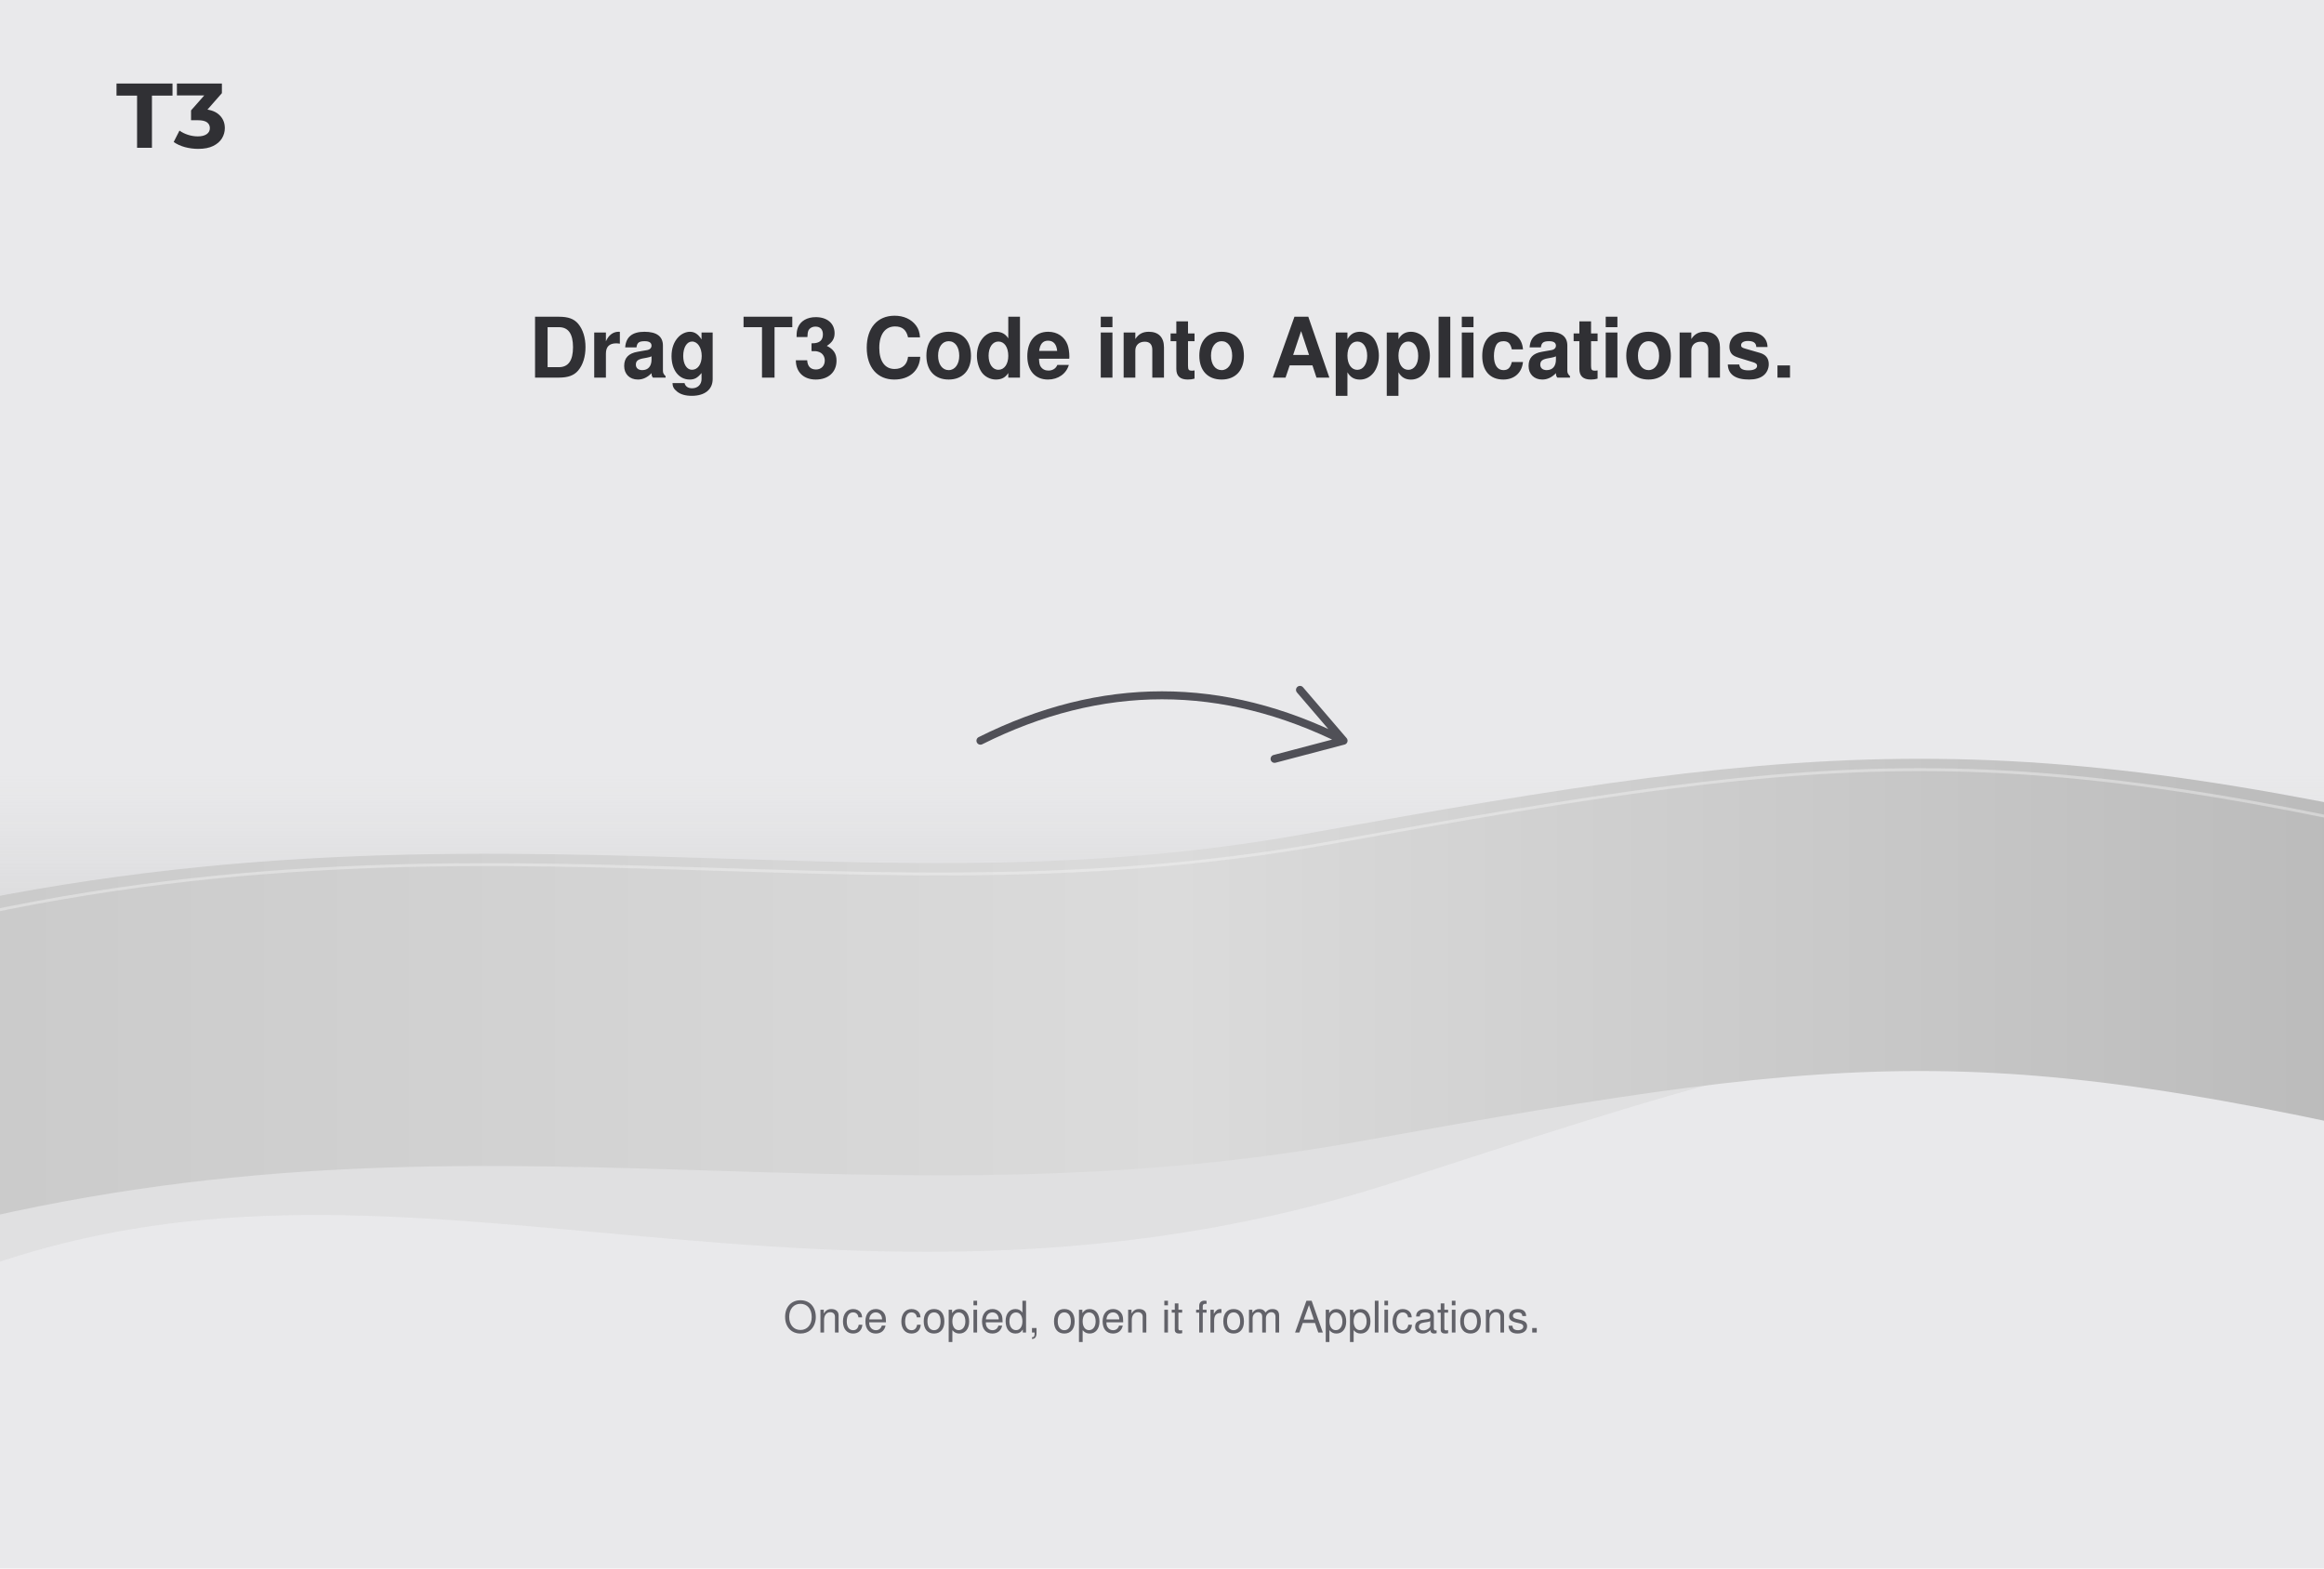
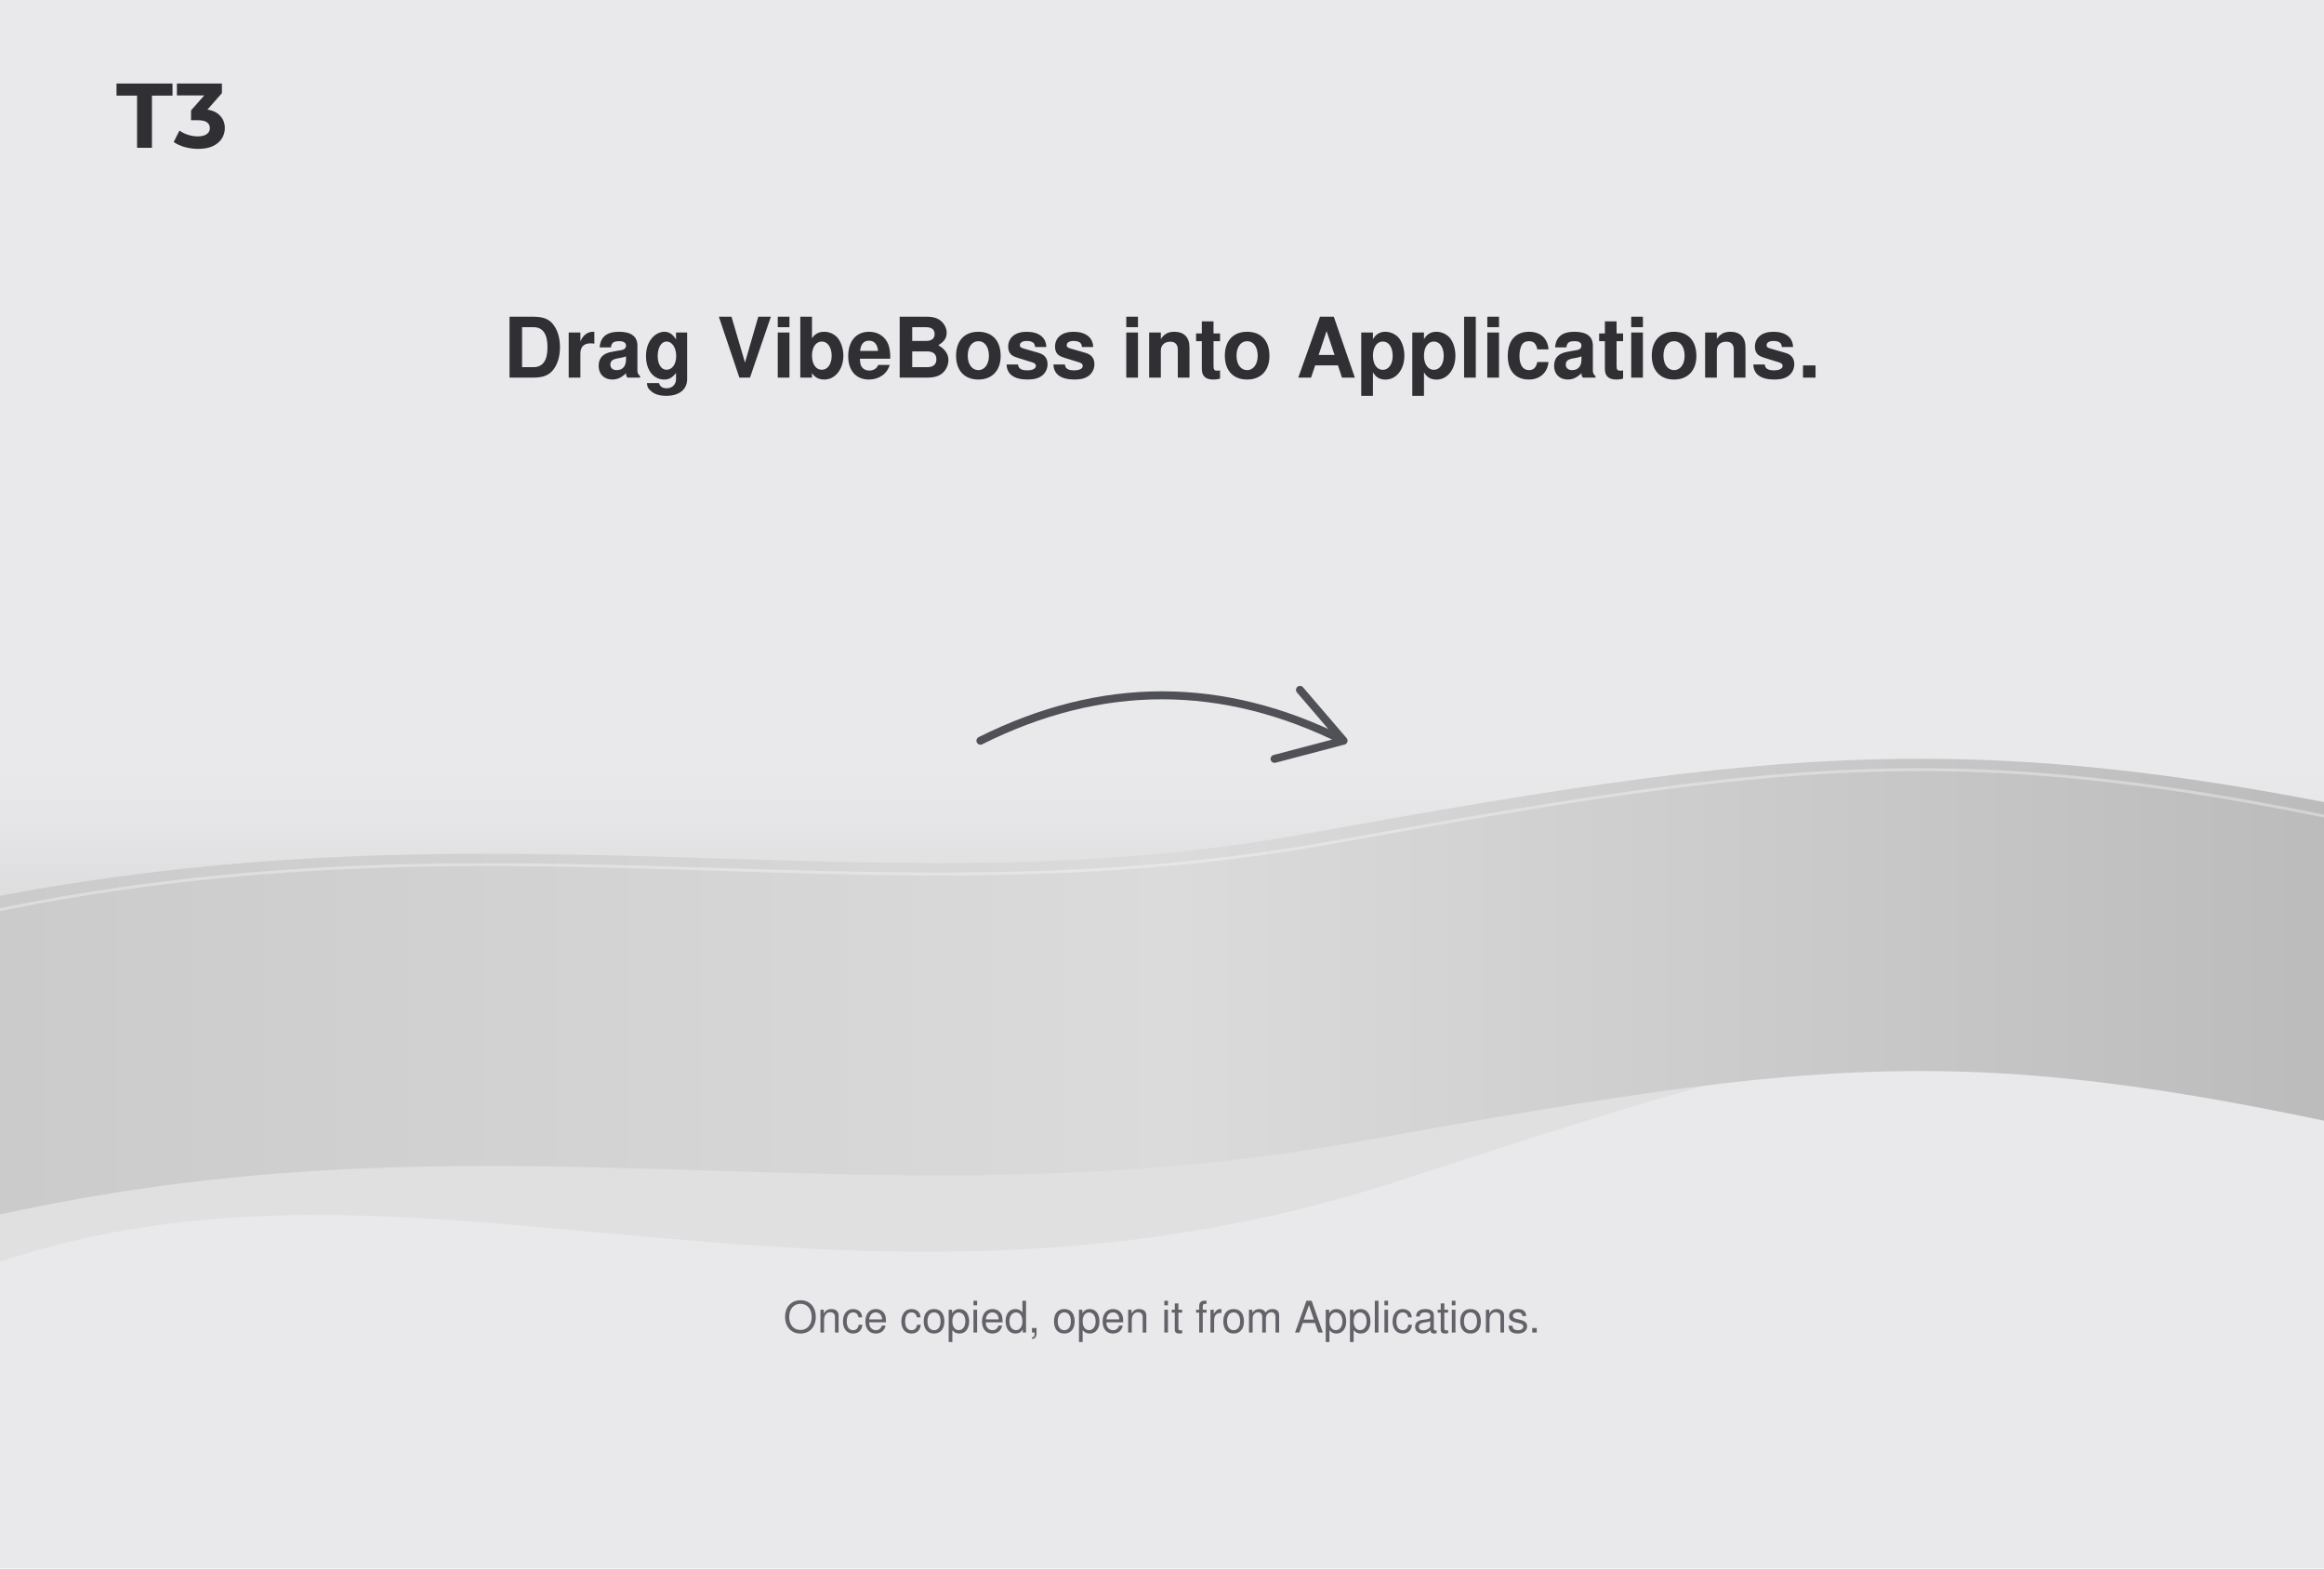
<svg xmlns="http://www.w3.org/2000/svg" width="1280" height="864" viewBox="0 0 640 432">
  <defs>
    <linearGradient id="veil" x1="0" y1="0" x2="0" y2="1">
      <stop stop-color="#B7B7B7" stop-opacity="0" />
      <stop offset=".55" stop-color="#A5A5A5" stop-opacity=".24" />
      <stop offset="1" stop-color="#D1D1D1" stop-opacity=".4" />
    </linearGradient>
    <linearGradient id="silk" x1="0" y1="0" x2="1" y2="0">
      <stop stop-color="#C8C8C8" />
      <stop offset=".5" stop-color="#DBDBDB" />
      <stop offset="1" stop-color="#B5B5B5" />
    </linearGradient>
  </defs>
  <rect width="640" height="432" fill="#E9E9EB" />
  <path d="M-60 293C95 220 214 304 362 256S559 191 707 257" stroke="url(#veil)" stroke-width="146" fill="none" opacity="1" stroke-linecap="round" stroke-linejoin="round" />
  <path d="M-60 306C113 252 223 298 367 272S553 242 707 280" stroke="url(#silk)" stroke-width="86" fill="none" opacity="1" stroke-linecap="round" stroke-linejoin="round" />
  <path d="M-60 266C113 212 223 258 367 232S553 202 707 240" stroke="#F5F5F5" stroke-width="0.8" fill="none" opacity="0.42" stroke-linecap="round" stroke-linejoin="round" />
  <svg x="32" y="23" width="30" height="18" viewBox="15.531 37 94.394 56.96" fill="#303034">
    <path d="M33.451 93V47.56H15.531V37H64.331V47.56H46.411V93H33.451ZM86.725 93.96C82.832 93.96 78.965 93.453 75.125 92.44C71.285 91.373 68.032 89.88 65.365 87.96L70.405 78.04C72.539 79.587 75.019 80.813 77.845 81.72C80.672 82.627 83.525 83.08 86.405 83.08C89.659 83.08 92.219 82.44 94.085 81.16C95.952 79.88 96.885 78.12 96.885 75.88C96.885 73.747 96.059 72.067 94.405 70.84C92.752 69.613 90.085 69 86.405 69H80.485V60.44L96.085 42.76L97.525 47.4H68.165V37H107.365V45.4L91.845 63.08L85.285 59.32H89.045C95.925 59.32 101.125 60.867 104.645 63.96C108.165 67.053 109.925 71.027 109.925 75.88C109.925 79.027 109.099 81.987 107.445 84.76C105.792 87.48 103.259 89.693 99.845 91.4C96.432 93.107 92.059 93.96 86.725 93.96Z" />
  </svg>
-   <text x="320" y="104" fill="#303034" font-family="Helvetica" font-size="23" font-weight="700" text-anchor="middle">Drag T3 Code into Applications.</text>
+   <text x="320" y="104" fill="#303034" font-family="Helvetica" font-size="23" font-weight="700" text-anchor="middle">Drag VibeBoss into Applications.</text>
  <path d="M270 204Q320 179 370 204M358 190L370 204L351 209" stroke="#505057" stroke-width="2.2" fill="none" opacity="1" stroke-linecap="round" stroke-linejoin="round" />
  <text x="320" y="367" fill="#626269" font-family="Helvetica" font-size="12" font-weight="400" text-anchor="middle">Once copied, open it from Applications.</text>
</svg>
